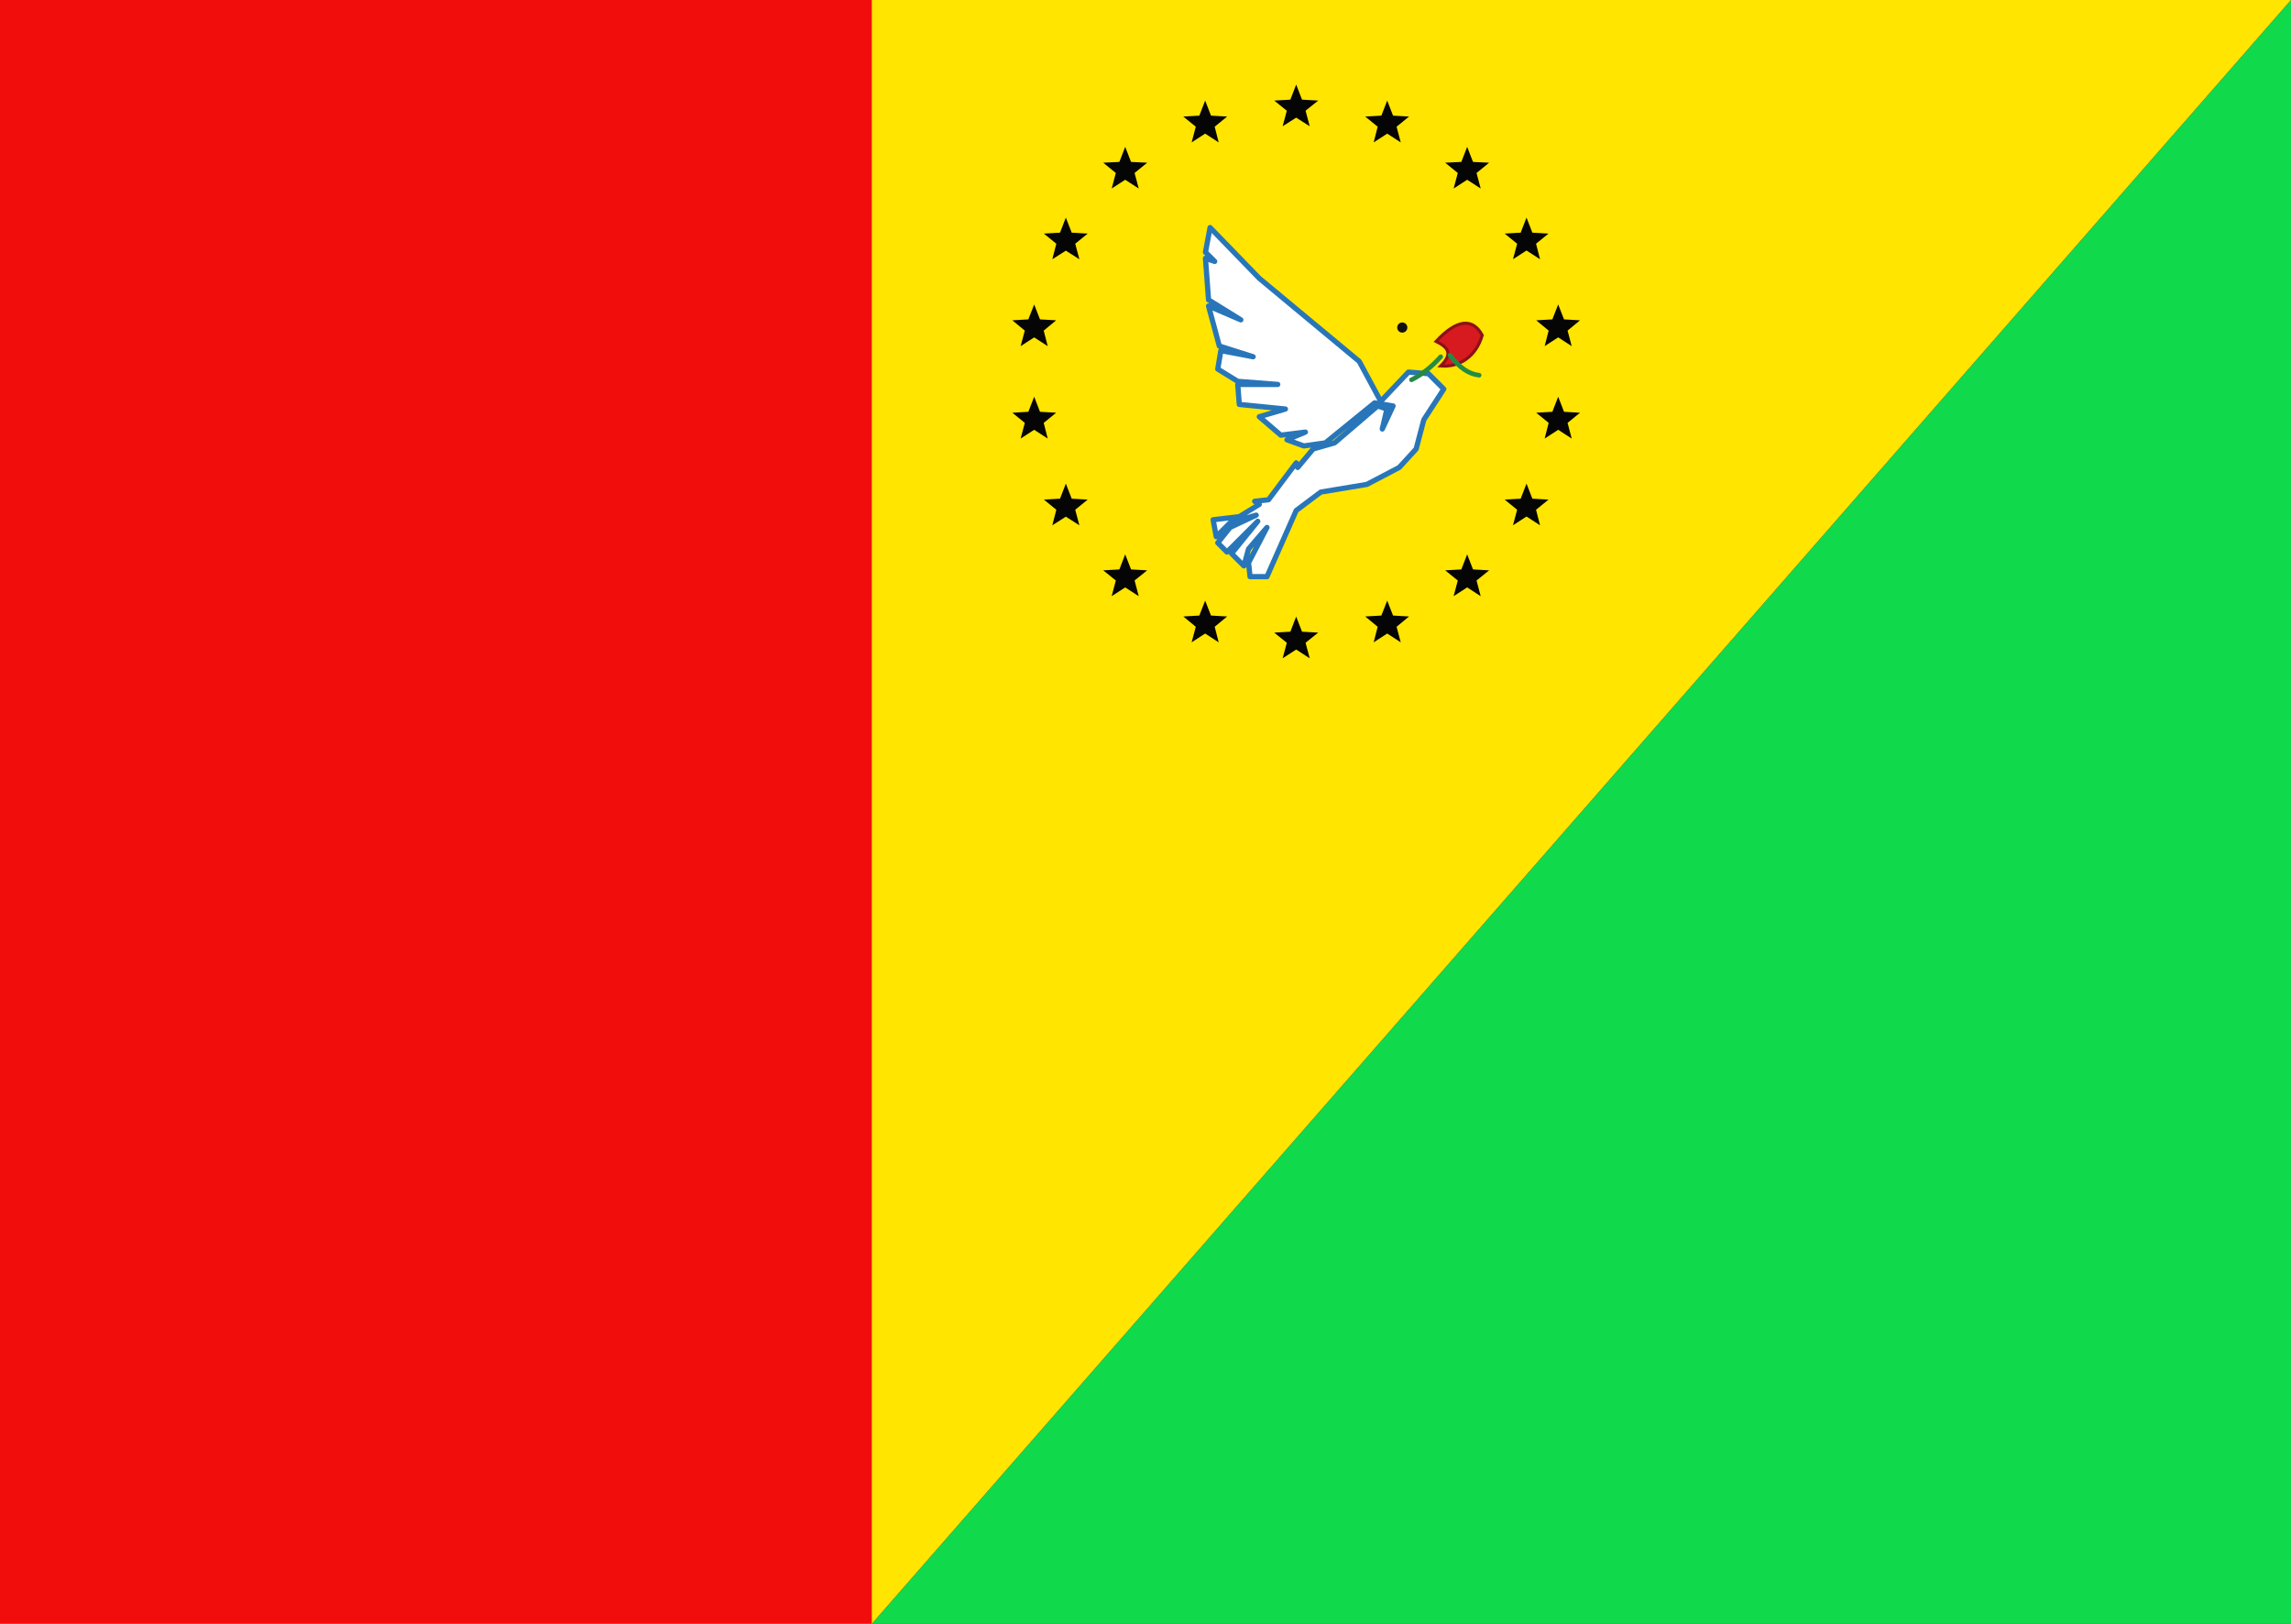
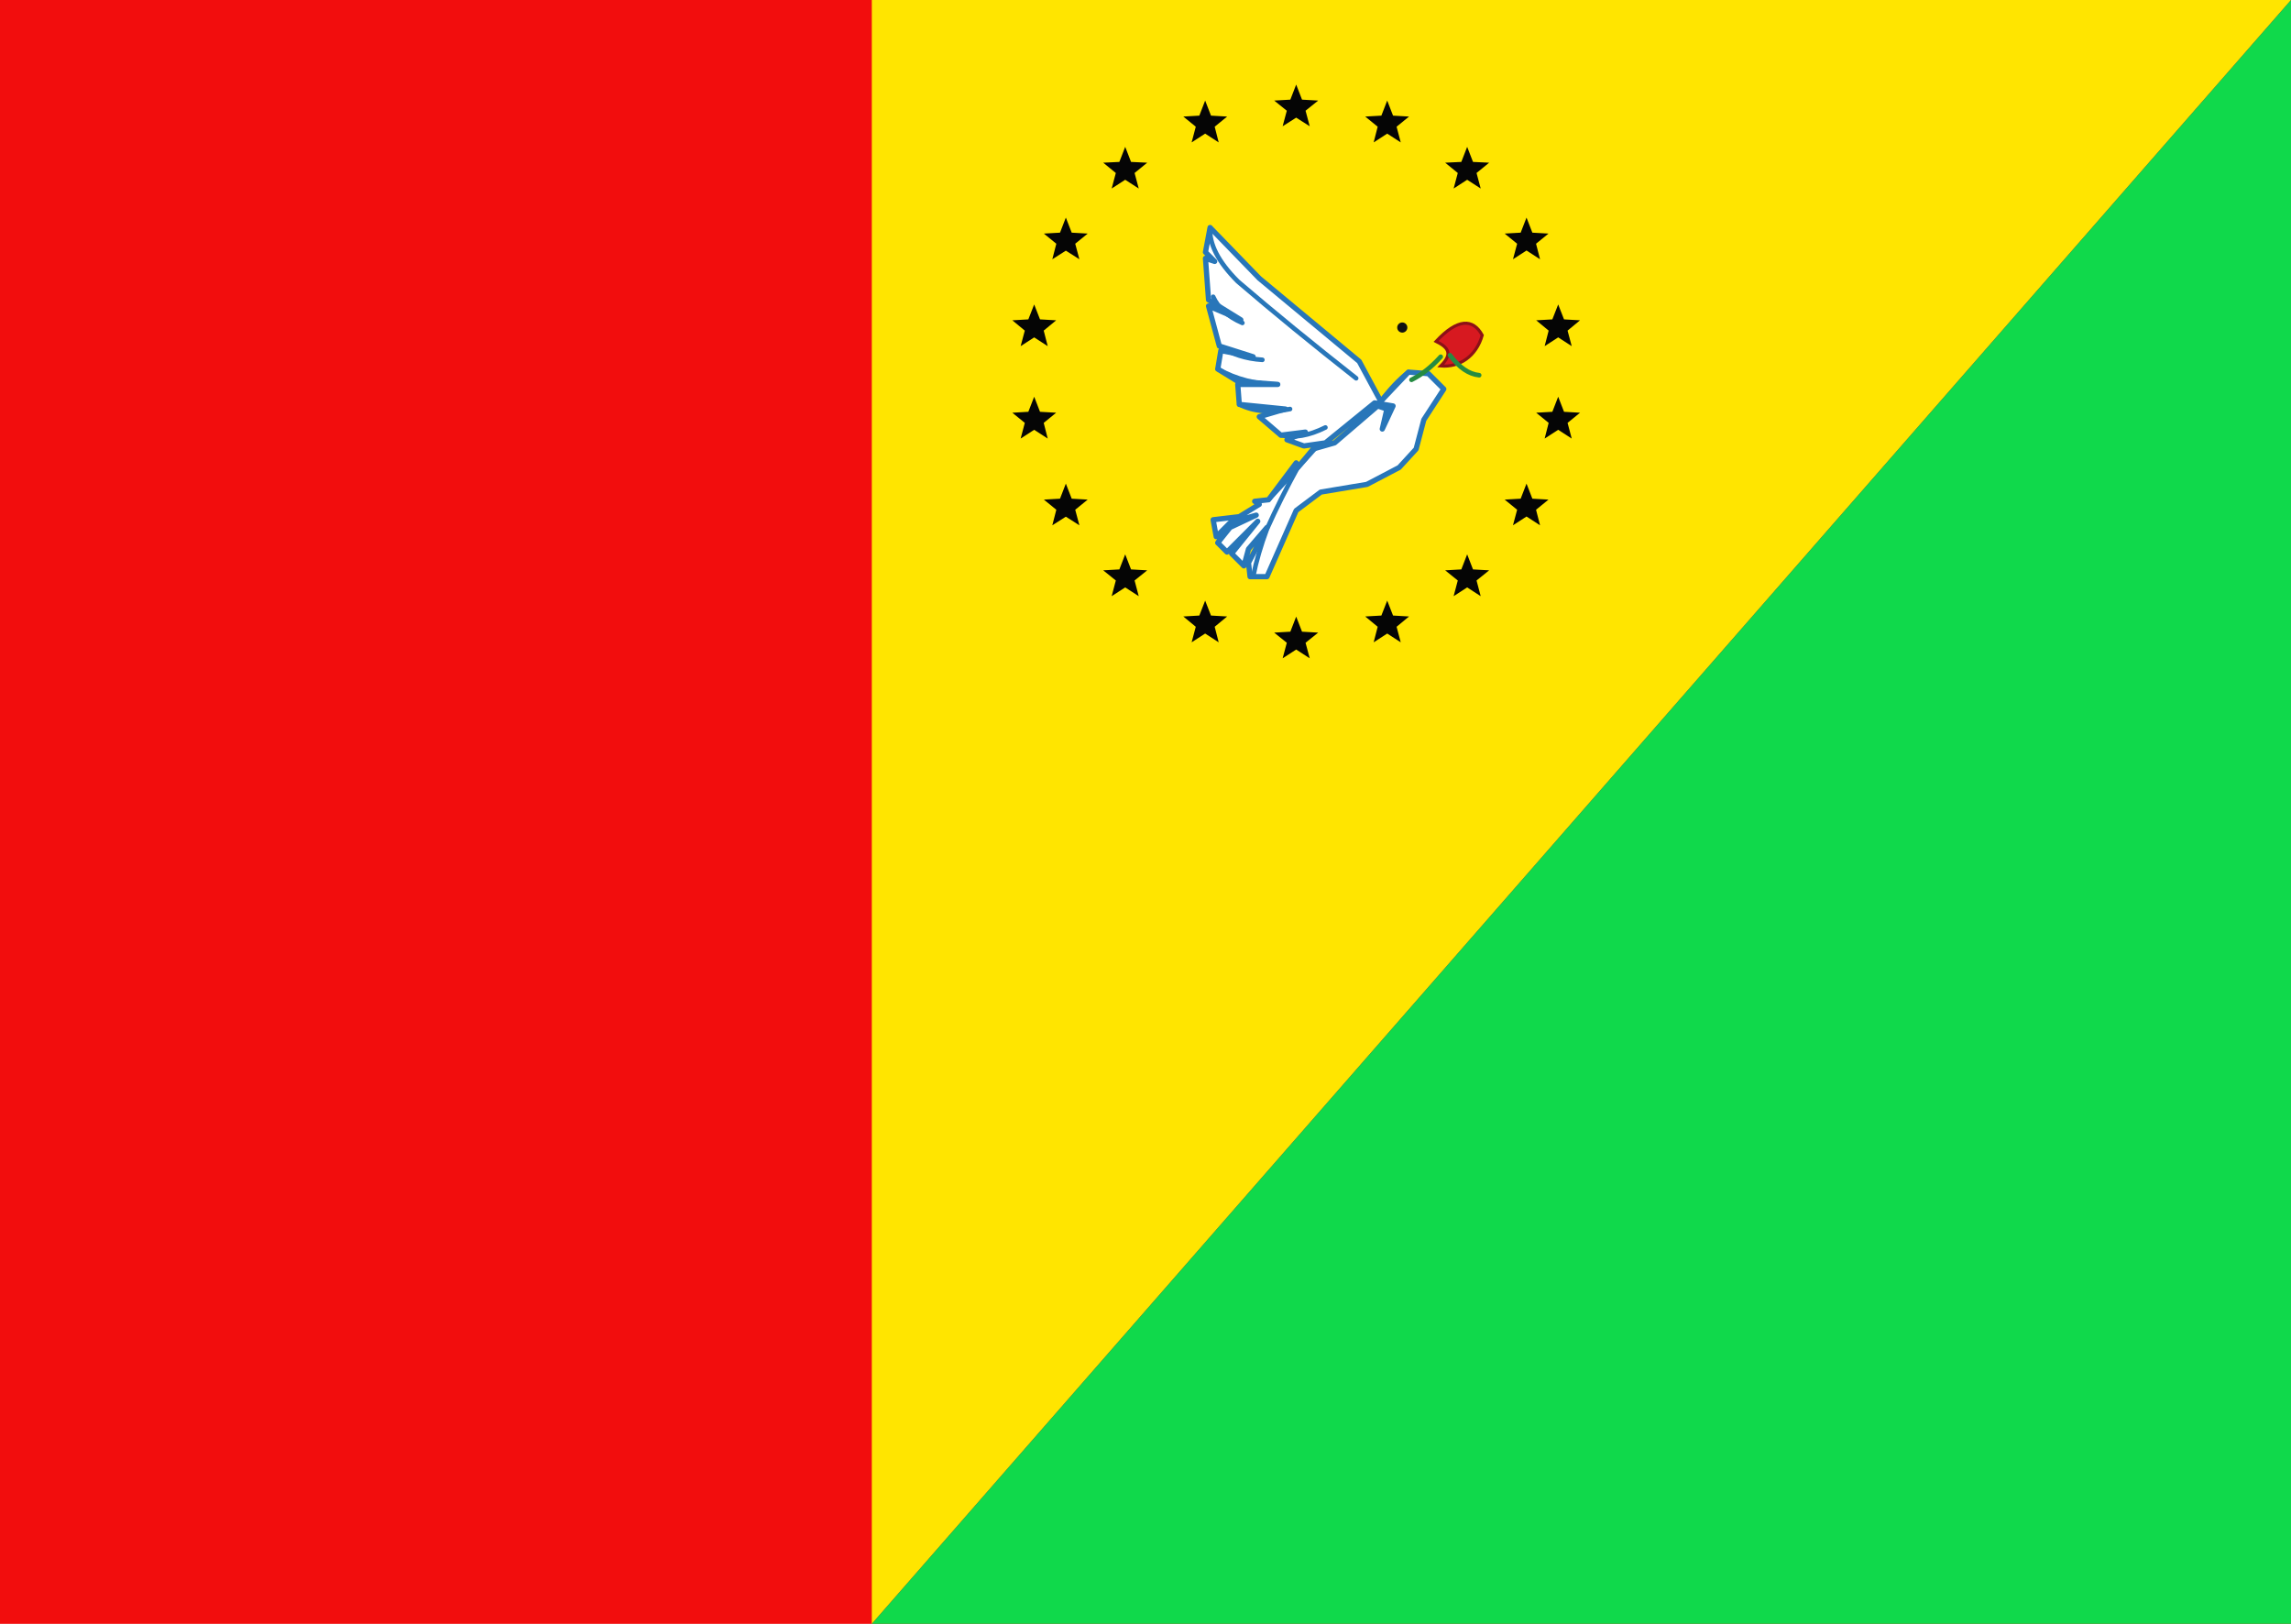
<svg xmlns="http://www.w3.org/2000/svg" viewBox="0 0 1490 1056" role="img" aria-labelledby="title desc">
  <rect width="1490" height="1056" fill="#f20d0d" />
  <path d="M567 0H1490L567 1056Z" fill="#ffe500" />
  <path d="M1490 0V1056H567Z" fill="#10d94b" />
  <polygon points="843.0,55.0 846.8,64.8 857.3,65.4 849.1,72.0 851.8,82.1 843.0,76.5 834.2,82.1 836.9,72.0 828.7,65.4 839.2,64.8" fill="#050505" />
  <polygon points="902.2,65.4 906.0,75.2 916.4,75.8 908.3,82.4 911.0,92.6 902.2,86.9 893.4,92.6 896.0,82.4 887.9,75.8 898.4,75.2" fill="#050505" />
  <polygon points="954.2,95.5 958.0,105.3 968.5,105.8 960.3,112.5 963.0,122.6 954.2,116.9 945.4,122.6 948.1,112.5 939.9,105.8 950.4,105.3" fill="#050505" />
  <polygon points="992.8,141.5 996.6,151.3 1007.1,151.9 999.0,158.5 1001.6,168.6 992.8,162.9 984.0,168.6 986.7,158.5 978.6,151.9 989.0,151.3" fill="#050505" />
  <polygon points="1013.4,198.0 1017.2,207.7 1027.6,208.3 1019.5,215.0 1022.2,225.1 1013.4,219.4 1004.6,225.1 1007.2,215.0 999.1,208.3 1009.6,207.7" fill="#050505" />
  <polygon points="1013.4,258.0 1017.2,267.8 1027.6,268.4 1019.5,275.0 1022.2,285.2 1013.4,279.5 1004.6,285.2 1007.2,275.0 999.1,268.4 1009.6,267.8" fill="#050505" />
  <polygon points="992.8,314.5 996.6,324.3 1007.1,324.9 999.0,331.5 1001.6,341.6 992.8,335.9 984.0,341.6 986.7,331.5 978.6,324.9 989.0,324.3" fill="#050505" />
  <polygon points="954.2,360.5 958.0,370.3 968.5,370.9 960.3,377.5 963.0,387.7 954.2,382.0 945.4,387.7 948.1,377.5 939.9,370.9 950.4,370.3" fill="#050505" />
  <polygon points="902.2,390.6 906.0,400.3 916.4,400.9 908.3,407.6 911.0,417.7 902.2,412.0 893.4,417.7 896.0,407.6 887.9,400.9 898.4,400.3" fill="#050505" />
  <polygon points="843.0,401.0 846.8,410.8 857.3,411.4 849.1,418.0 851.8,428.1 843.0,422.4 834.2,428.1 836.9,418.0 828.7,411.4 839.2,410.8" fill="#050505" />
  <polygon points="783.8,390.6 787.6,400.3 798.1,400.9 790.0,407.6 792.6,417.7 783.8,412.0 775.0,417.7 777.7,407.6 769.6,400.9 780.0,400.3" fill="#050505" />
  <polygon points="731.8,360.5 735.6,370.3 746.1,370.9 737.9,377.5 740.6,387.7 731.8,382.0 723.0,387.7 725.7,377.5 717.5,370.9 728.0,370.3" fill="#050505" />
  <polygon points="693.2,314.5 697.0,324.3 707.4,324.9 699.3,331.5 702.0,341.6 693.2,336.0 684.4,341.6 687.0,331.5 678.9,324.9 689.4,324.3" fill="#050505" />
  <polygon points="672.6,258.0 676.4,267.8 686.9,268.4 678.8,275.0 681.4,285.2 672.6,279.5 663.8,285.2 666.5,275.0 658.4,268.4 668.8,267.8" fill="#050505" />
  <polygon points="672.6,198.0 676.4,207.7 686.9,208.3 678.8,215.0 681.4,225.1 672.6,219.4 663.8,225.1 666.5,215.0 658.4,208.3 668.8,207.7" fill="#050505" />
  <polygon points="693.2,141.5 697.0,151.3 707.4,151.9 699.3,158.5 702.0,168.6 693.2,163.0 684.4,168.6 687.0,158.5 678.9,151.9 689.4,151.3" fill="#050505" />
  <polygon points="731.8,95.5 735.6,105.3 746.1,105.8 737.9,112.5 740.6,122.6 731.8,116.9 723.0,122.6 725.7,112.5 717.5,105.8 728.0,105.3" fill="#050505" />
  <polygon points="783.8,65.4 787.6,75.2 798.1,75.8 790.0,82.4 792.6,92.6 783.8,86.9 775.0,92.6 777.7,82.4 769.6,75.8 780.0,75.2" fill="#050505" />
  <path d="M787 148 L784 164 L790 170 L784 168 L786 195 L807 208 L786 199 L793 225 L815 232 L794 228 L792 240 L805 248 L831 250 L805 250 L806 263 L836 266 L819 271 L833 283 L849 281 L837 286 L848 290 L862 288 L894 262 L906 264 L899 279 L902 266 L896 264 L868 288 L854 292 L844 304 L843 301 L825 325 L816 326 L819 328 L806 336 L789 338 L791 349 L800 340 L817 335 L800 343 L792 353 L798 359 L818 339 L801 360 L809 368 L812 357 L824 343 L812 366 L813 375 L824 375 L843 332 L859 320 L889 315 L910 304 L921 292 L926 273 L939 253 L929 243 L916 242 L898 261 L884 235 L819 181 Z" fill="#fff" stroke="#2876B9" stroke-width="3.4" stroke-linejoin="round" />
+   <g fill="none" stroke="#2876B9" stroke-width="3" stroke-linecap="round" stroke-linejoin="round">
+     <path d="M787 148 Q786 164 805 183 Q840 213 882 246" />
+     <path d="M789 193 Q794 204 808 210" />
+     <path d="M793 225 Q805 233 821 234" />
+     <path d="M792 240 Q810 250 831 250" />
+     <path d="M806 263 Q820 270 839 266" />
+     <path d="M833 283 Q846 286 862 278" />
+     <path d="M898 261 Q907 249 916 242" />
+     <path d="M844 304 Q833 324 824 344 Q818 360 815 375" />
+     <path d="M855 292 Q840 309 825 325" />
+     <path d="M806 336 Q798 342 792 353" />
+   </g>
  <path d="M934 222 C948 207 958 207 964 218 C960 232 949 239 937 238 C945 230 942 226 934 222Z" fill="#d71920" stroke="#8c1117" stroke-width="2" />
  <path d="M937 232 Q928 242 918 247 M943 231 Q952 243 962 244" fill="none" stroke="#258b42" stroke-width="3" stroke-linecap="round" />
  <circle cx="912" cy="213" r="3.3" fill="#111" />
</svg>
